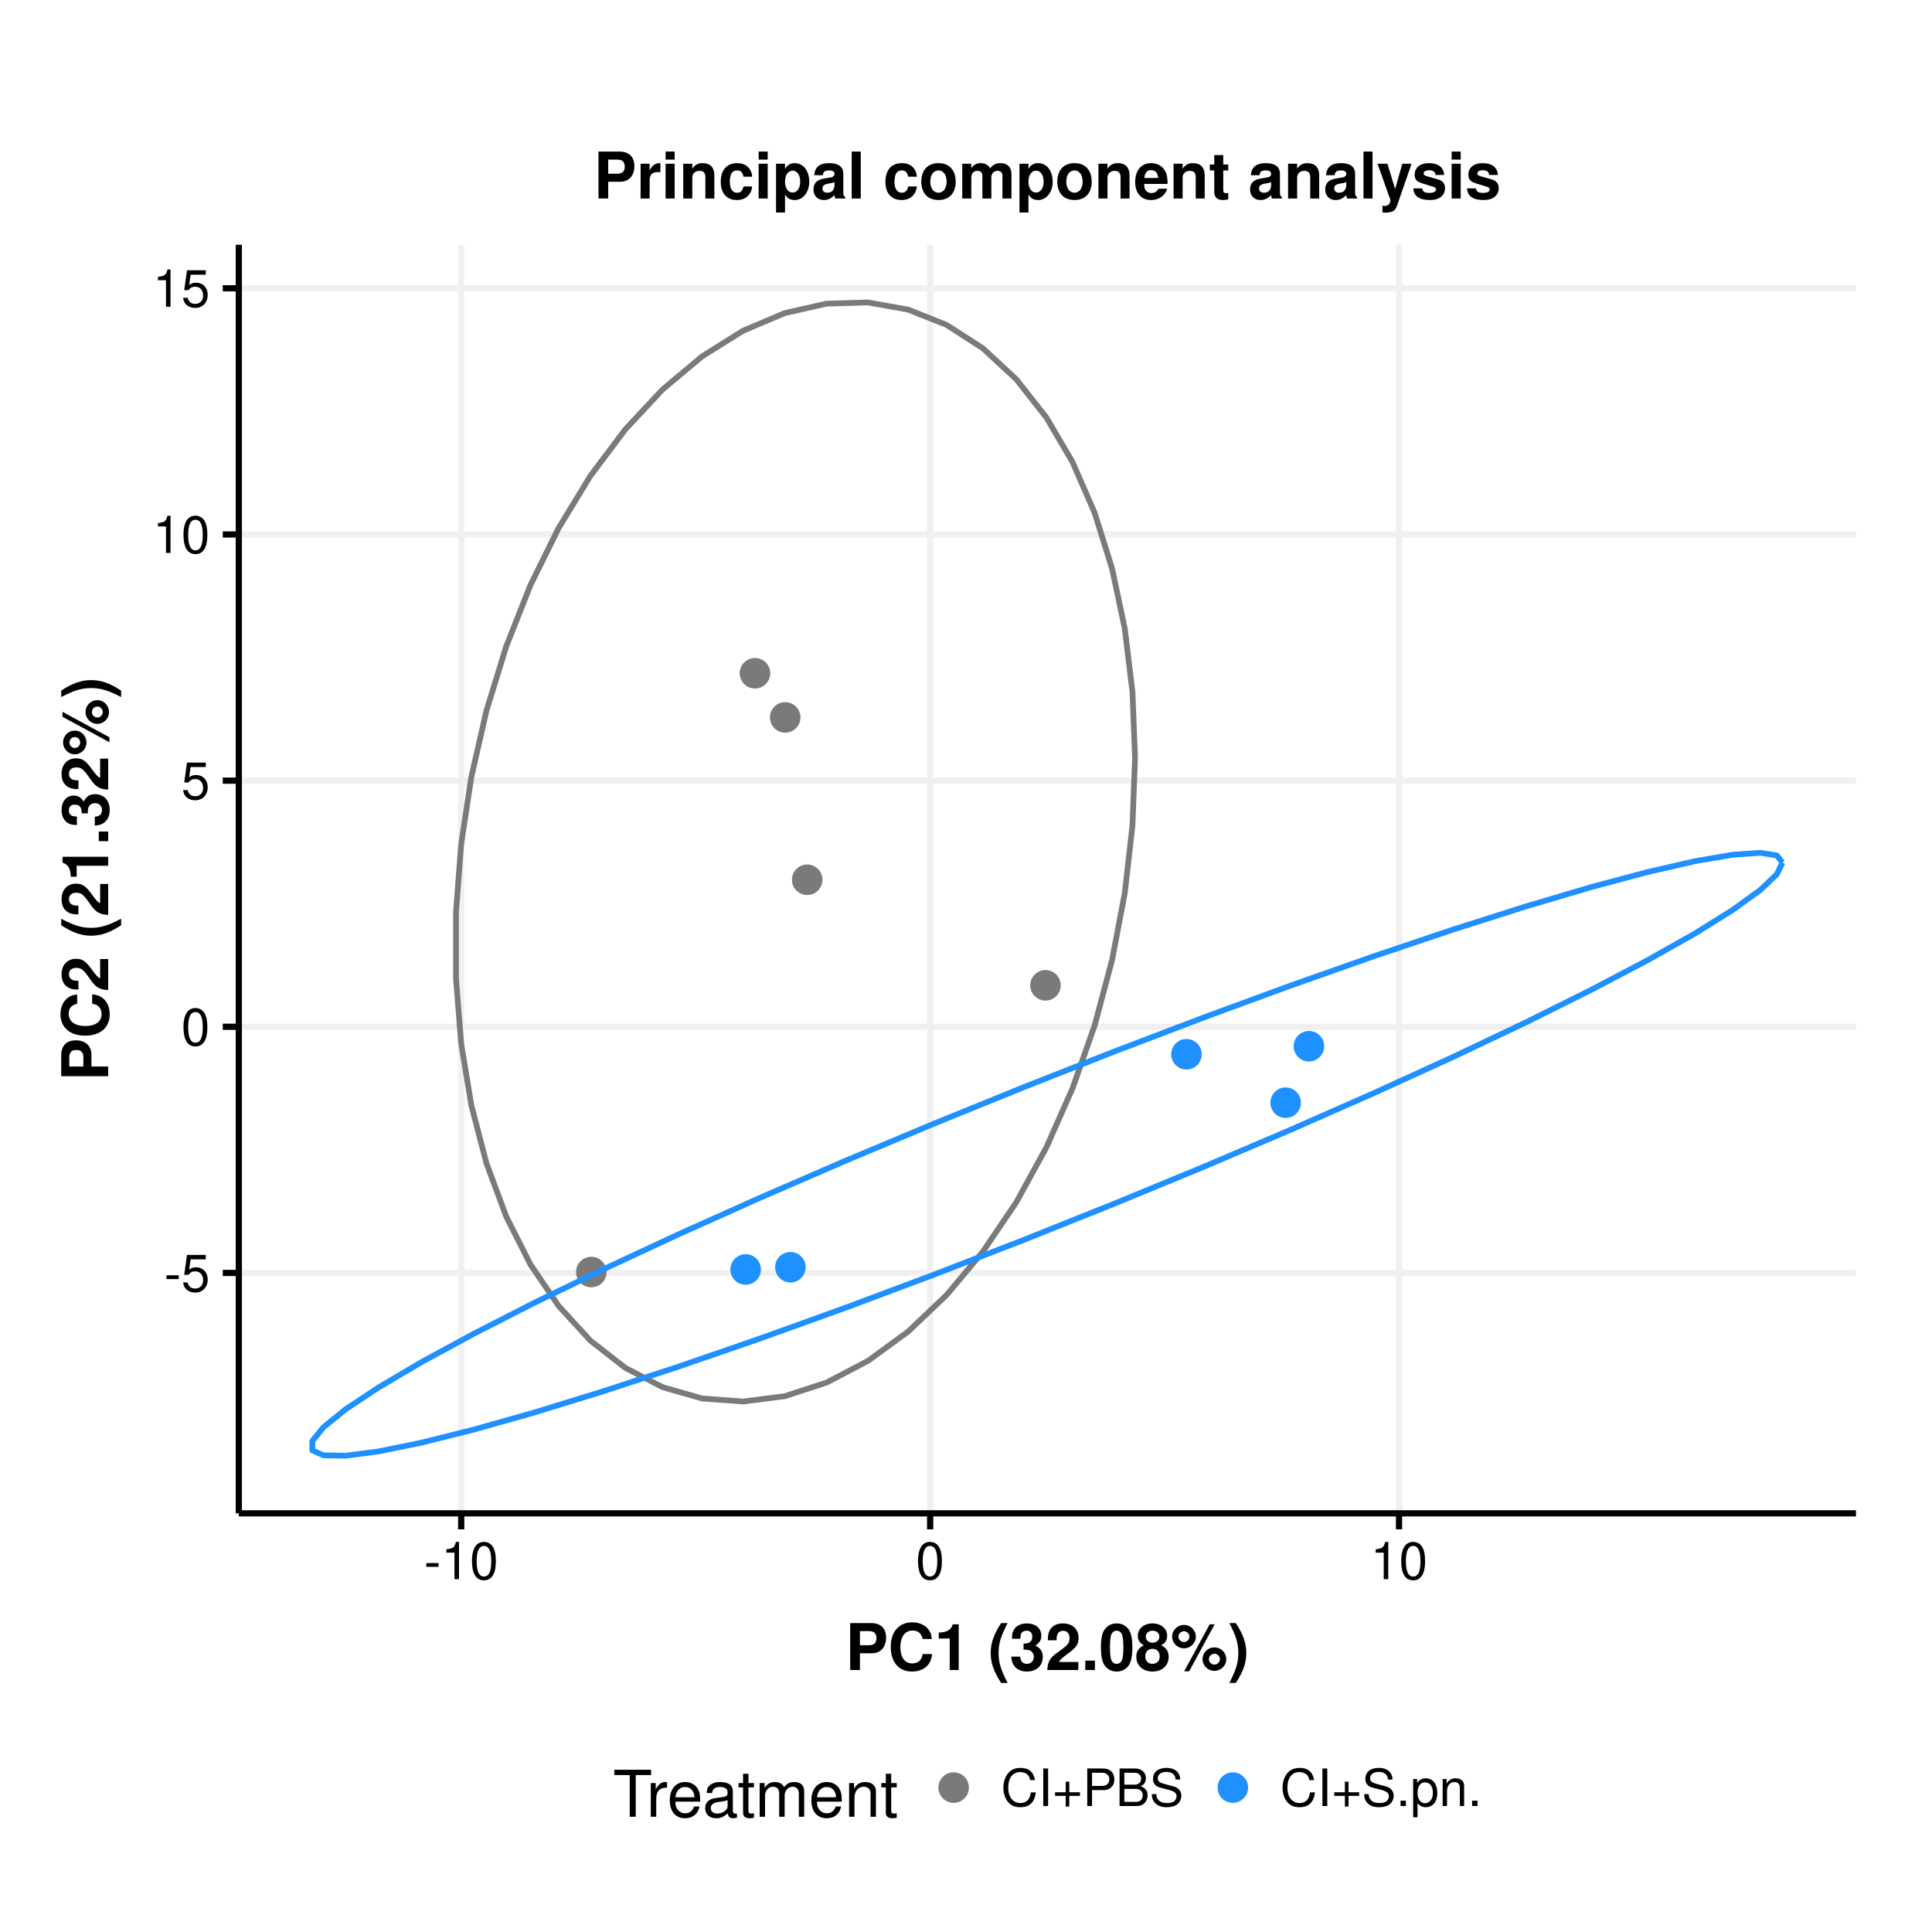
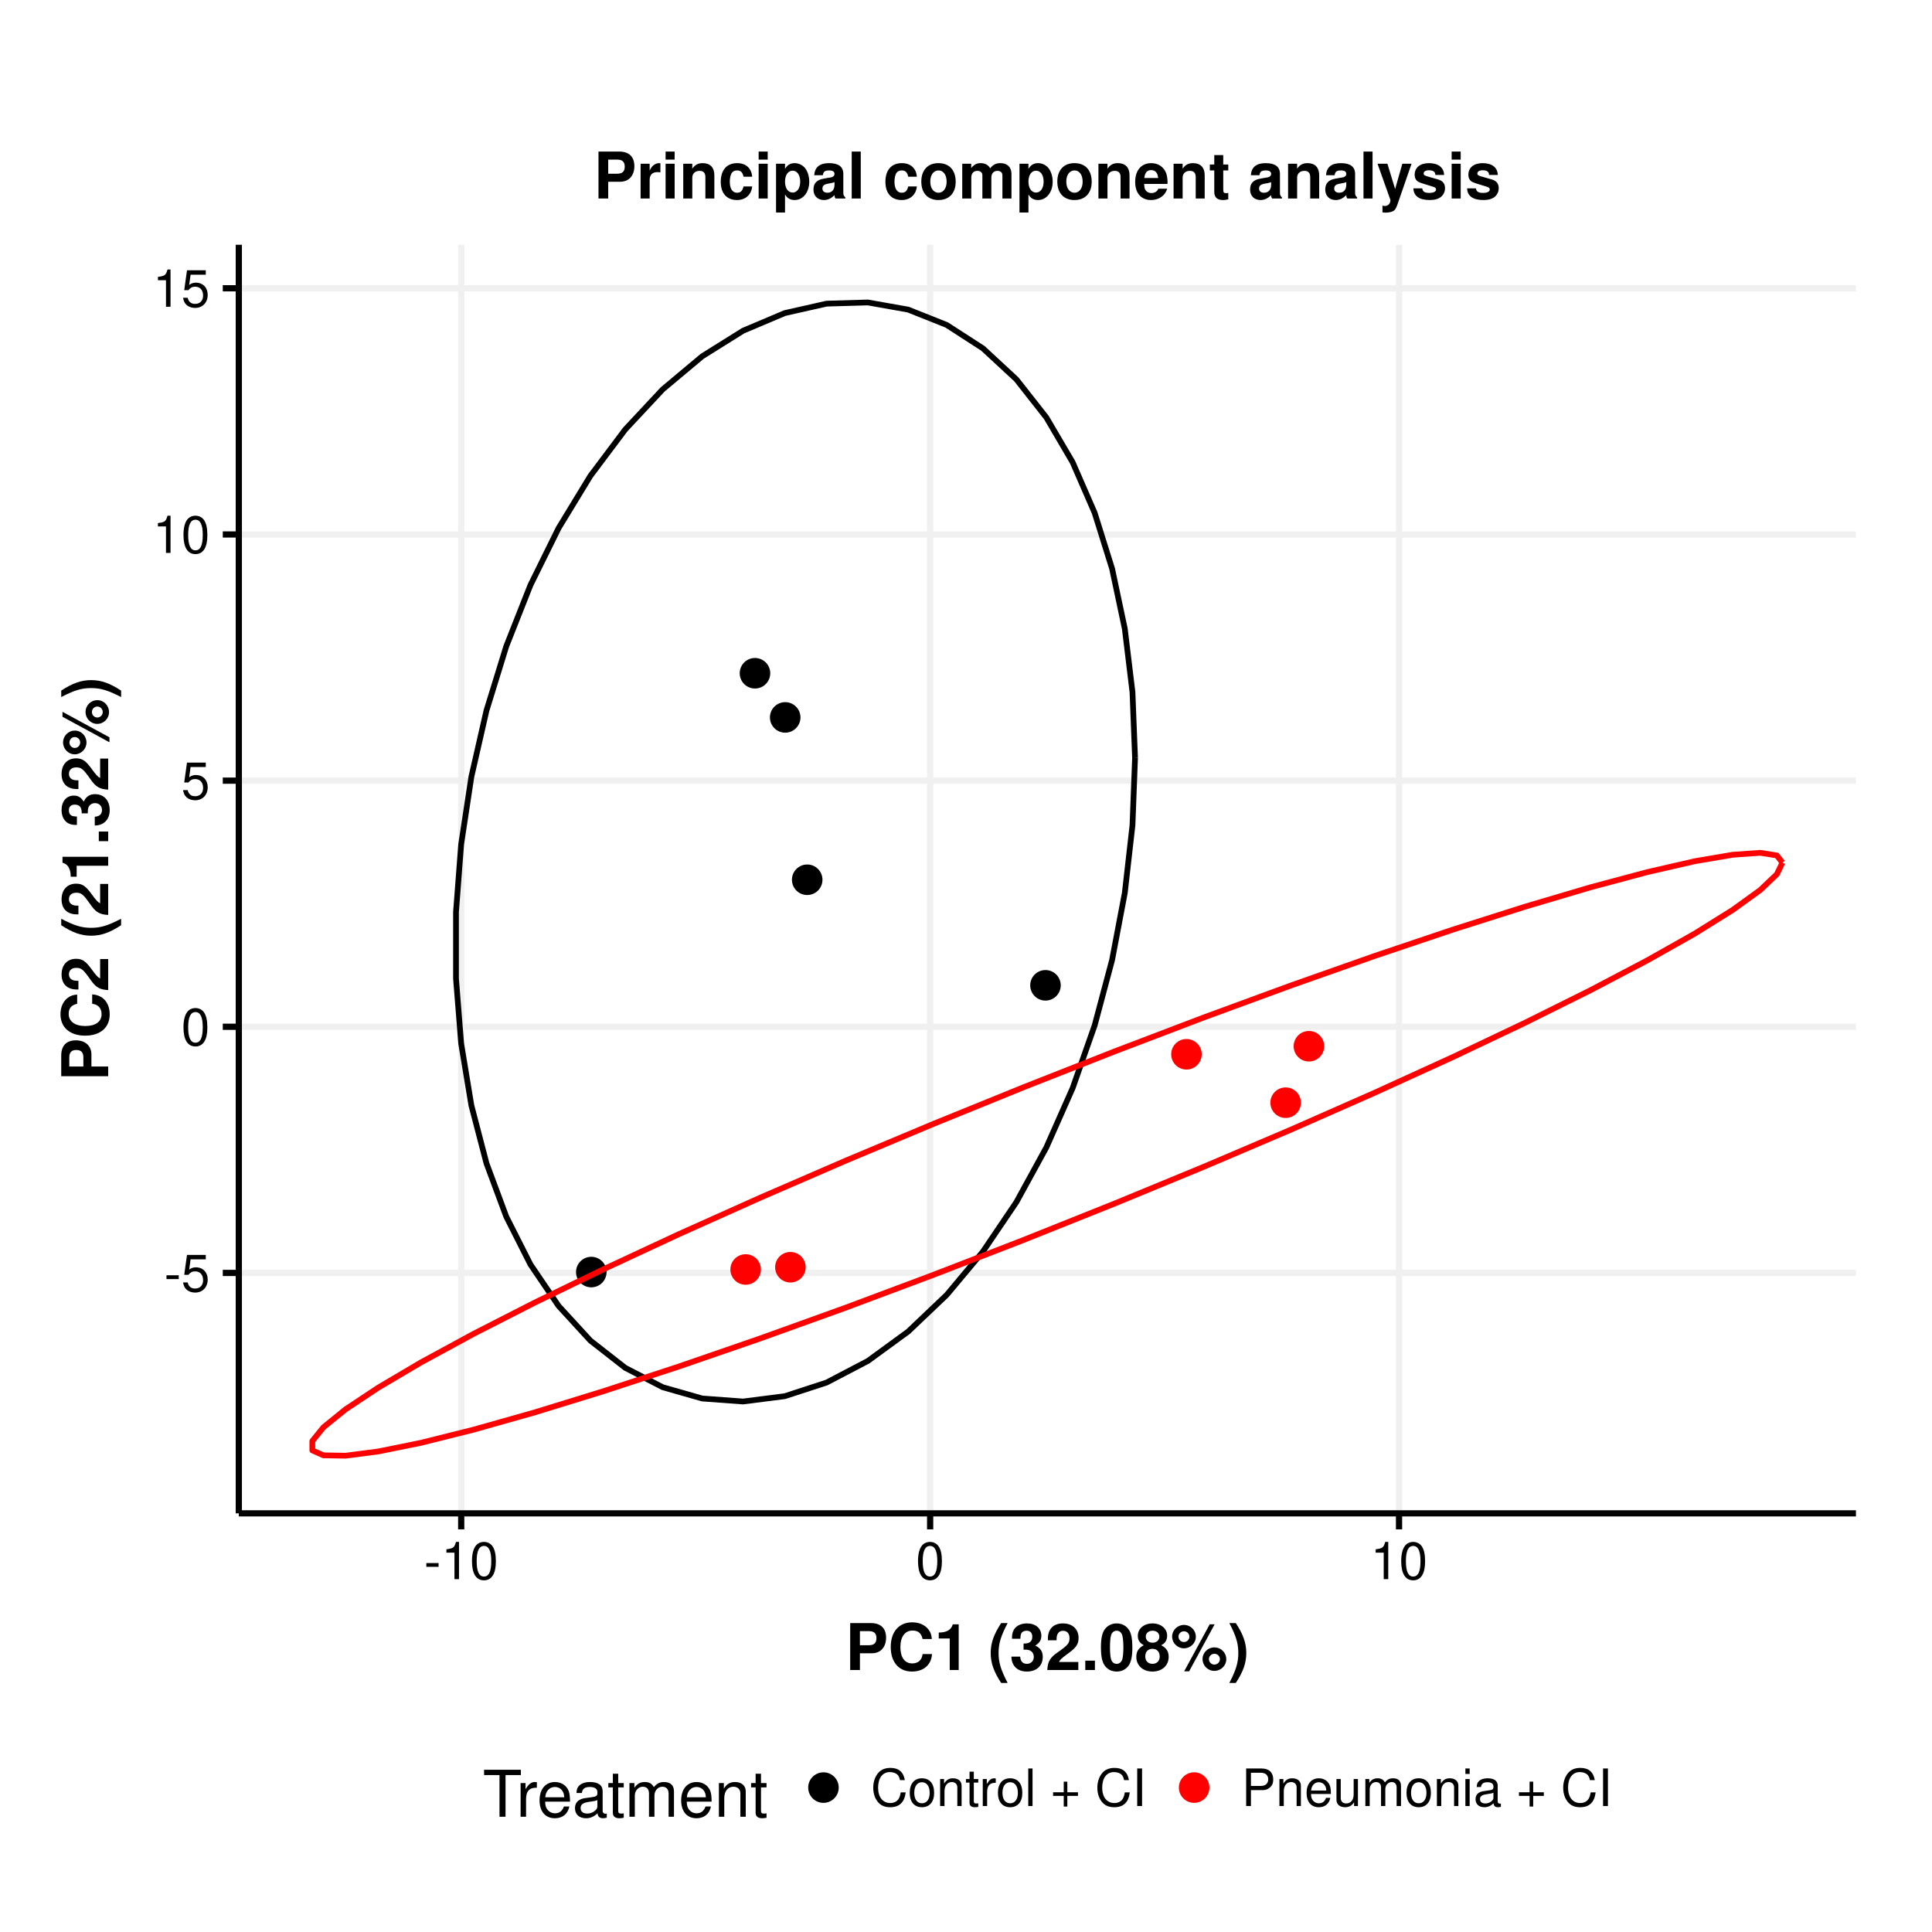
<svg xmlns="http://www.w3.org/2000/svg" class="svglite" width="360.00pt" height="360.00pt" viewBox="0 0 360.00 360.00">
  <defs>
    <style type="text/css">
    .svglite line, .svglite polyline, .svglite polygon, .svglite path, .svglite rect, .svglite circle {
      fill: none;
      stroke: #000000;
      stroke-linecap: round;
      stroke-linejoin: round;
      stroke-miterlimit: 10.00;
    }
    .svglite text {
      white-space: pre;
    }
  </style>
  </defs>
  <rect width="100%" height="100%" style="stroke: none; fill: #FFFFFF;" />
  <defs>
    <clipPath id="cpMC4wMHwzNjAuMDB8MC4wMHwzNjAuMDA=">
      <rect x="0.00" y="0.00" width="360.00" height="360.00" />
    </clipPath>
  </defs>
  <g clip-path="url(#cpMC4wMHwzNjAuMDB8MC4wMHwzNjAuMDA=)">
    <rect x="0.00" y="0.00" width="360.00" height="360.00" style="stroke-width: 1.16; stroke: none; fill: #FFFFFF;" />
  </g>
  <defs>
    <clipPath id="cpNDQuNTB8MzQ1LjgzfDQ1LjYxfDI4MS45OQ==">
      <rect x="44.50" y="45.61" width="301.32" height="236.38" />
    </clipPath>
  </defs>
  <g clip-path="url(#cpNDQuNTB8MzQ1LjgzfDQ1LjYxfDI4MS45OQ==)">
    <rect x="44.50" y="45.61" width="301.32" height="236.38" style="stroke-width: 1.16; stroke: none; fill: #FFFFFF;" />
    <polyline points="44.50,237.19 345.83,237.19 " style="stroke-width: 1.16; stroke: #F0F0F0; stroke-linecap: butt;" />
    <polyline points="44.50,191.32 345.83,191.32 " style="stroke-width: 1.16; stroke: #F0F0F0; stroke-linecap: butt;" />
    <polyline points="44.50,145.46 345.83,145.46 " style="stroke-width: 1.16; stroke: #F0F0F0; stroke-linecap: butt;" />
    <polyline points="44.50,99.59 345.83,99.59 " style="stroke-width: 1.16; stroke: #F0F0F0; stroke-linecap: butt;" />
    <polyline points="44.50,53.72 345.83,53.72 " style="stroke-width: 1.16; stroke: #F0F0F0; stroke-linecap: butt;" />
    <polyline points="85.94,281.99 85.94,45.61 " style="stroke-width: 1.16; stroke: #F0F0F0; stroke-linecap: butt;" />
    <polyline points="173.32,281.99 173.32,45.61 " style="stroke-width: 1.16; stroke: #F0F0F0; stroke-linecap: butt;" />
    <polyline points="260.69,281.99 260.69,45.61 " style="stroke-width: 1.16; stroke: #F0F0F0; stroke-linecap: butt;" />
-     <circle cx="150.41" cy="163.93" r="2.49" style="stroke-width: 0.71; stroke: #7A7A7A; fill: #7A7A7A;" />
-     <circle cx="140.68" cy="125.45" r="2.49" style="stroke-width: 0.71; stroke: #7A7A7A; fill: #7A7A7A;" />
-     <circle cx="146.31" cy="133.68" r="2.49" style="stroke-width: 0.71; stroke: #7A7A7A; fill: #7A7A7A;" />
-     <circle cx="194.81" cy="183.60" r="2.49" style="stroke-width: 0.71; stroke: #7A7A7A; fill: #7A7A7A;" />
-     <circle cx="110.18" cy="237.03" r="2.49" style="stroke-width: 0.71; stroke: #7A7A7A; fill: #7A7A7A;" />
-     <circle cx="221.08" cy="196.45" r="2.49" style="stroke-width: 0.71; stroke: #1E90FF; fill: #1E90FF;" />
-     <circle cx="243.90" cy="194.95" r="2.49" style="stroke-width: 0.71; stroke: #1E90FF; fill: #1E90FF;" />
-     <circle cx="239.56" cy="205.47" r="2.49" style="stroke-width: 0.71; stroke: #1E90FF; fill: #1E90FF;" />
-     <circle cx="147.28" cy="236.13" r="2.49" style="stroke-width: 0.71; stroke: #1E90FF; fill: #1E90FF;" />
-     <circle cx="138.94" cy="236.55" r="2.49" style="stroke-width: 0.71; stroke: #1E90FF; fill: #1E90FF;" />
-     <polyline points="211.50,141.24 211.02,128.97 209.59,117.15 207.22,105.95 203.97,95.56 199.86,86.12 194.97,77.79 189.38,70.68 183.15,64.91 176.40,60.55 169.22,57.69 161.72,56.36 154.02,56.58 146.23,58.34 138.46,61.63 130.85,66.39 123.49,72.55 116.51,80.02 110.01,88.68 104.09,98.40 98.84,109.03 94.34,120.42 90.65,132.39 87.83,144.76 85.93,157.33 84.97,169.93 84.97,182.36 85.93,194.44 87.83,205.96 90.65,216.78 94.34,226.71 98.84,235.61 104.09,243.35 110.01,249.80 116.51,254.88 123.49,258.49 130.85,260.59 138.46,261.15 146.23,260.16 154.02,257.62 161.72,253.59 169.22,248.12 176.40,241.29 183.15,233.22 189.38,224.01 194.97,213.81 199.86,202.78 203.97,191.08 207.22,178.89 209.59,166.39 211.02,153.78 211.50,141.24 " style="stroke-width: 1.07; stroke: #7A7A7A; stroke-linecap: butt;" />
-     <polyline points="332.13,160.74 331.09,159.40 327.99,158.91 322.87,159.27 315.82,160.47 306.93,162.51 296.35,165.34 284.23,168.93 270.76,173.21 256.14,178.13 240.60,183.61 224.36,189.57 207.68,195.92 190.81,202.56 174.00,209.39 157.52,216.30 141.60,223.20 126.49,229.97 112.42,236.52 99.60,242.74 88.23,248.55 78.47,253.85 70.49,258.56 64.39,262.61 60.27,265.95 58.20,268.51 58.20,270.26 60.27,271.18 64.39,271.25 70.49,270.46 78.47,268.84 88.23,266.40 99.60,263.19 112.42,259.24 126.49,254.63 141.60,249.42 157.52,243.69 174.00,237.52 190.81,231.02 207.68,224.27 224.36,217.39 240.60,210.47 256.14,203.62 270.76,196.95 284.23,190.55 296.35,184.52 306.93,178.96 315.82,173.95 322.87,169.55 327.99,165.85 331.09,162.90 332.13,160.74 " style="stroke-width: 1.07; stroke: #1E90FF; stroke-linecap: butt;" />
+     <circle cx="150.41" cy="163.93" r="2.49" style="stroke-width: 0.71; fill: #000000;" />
+     <circle cx="140.68" cy="125.45" r="2.49" style="stroke-width: 0.71; fill: #000000;" />
+     <circle cx="146.31" cy="133.68" r="2.49" style="stroke-width: 0.71; fill: #000000;" />
+     <circle cx="194.81" cy="183.60" r="2.49" style="stroke-width: 0.71; fill: #000000;" />
+     <circle cx="110.18" cy="237.03" r="2.49" style="stroke-width: 0.71; fill: #000000;" />
+     <circle cx="221.08" cy="196.45" r="2.49" style="stroke-width: 0.71; stroke: #FF0000; fill: #FF0000;" />
+     <circle cx="243.90" cy="194.95" r="2.49" style="stroke-width: 0.71; stroke: #FF0000; fill: #FF0000;" />
+     <circle cx="239.56" cy="205.47" r="2.49" style="stroke-width: 0.71; stroke: #FF0000; fill: #FF0000;" />
+     <circle cx="147.28" cy="236.13" r="2.49" style="stroke-width: 0.71; stroke: #FF0000; fill: #FF0000;" />
+     <circle cx="138.94" cy="236.55" r="2.49" style="stroke-width: 0.71; stroke: #FF0000; fill: #FF0000;" />
+     <polyline points="211.50,141.24 211.02,128.97 209.59,117.15 207.22,105.95 203.97,95.56 199.86,86.12 194.97,77.79 189.38,70.68 183.15,64.91 176.40,60.55 169.22,57.69 161.72,56.36 154.02,56.58 146.23,58.34 138.46,61.63 130.85,66.39 123.49,72.55 116.51,80.02 110.01,88.68 104.09,98.40 98.84,109.03 94.34,120.42 90.65,132.39 87.83,144.76 85.93,157.33 84.97,169.93 84.97,182.36 85.93,194.44 87.83,205.96 90.65,216.78 94.34,226.71 98.84,235.61 104.09,243.35 110.01,249.80 116.51,254.88 123.49,258.49 130.85,260.59 138.46,261.15 146.23,260.16 154.02,257.62 161.72,253.59 169.22,248.12 176.40,241.29 183.15,233.22 189.38,224.01 194.97,213.81 199.86,202.78 203.97,191.08 207.22,178.89 209.59,166.39 211.02,153.78 211.50,141.24 " style="stroke-width: 1.07; stroke-linecap: butt;" />
+     <polyline points="332.13,160.74 331.09,159.40 327.99,158.91 322.87,159.27 315.82,160.47 306.93,162.51 296.35,165.34 284.23,168.93 270.76,173.21 256.14,178.13 240.60,183.61 224.36,189.57 207.68,195.92 190.81,202.56 174.00,209.39 157.52,216.30 141.60,223.20 126.49,229.97 112.42,236.52 99.60,242.74 88.23,248.55 78.47,253.85 70.49,258.56 64.39,262.61 60.27,265.95 58.20,268.51 58.20,270.26 60.27,271.18 64.39,271.25 70.49,270.46 78.47,268.84 88.23,266.40 99.60,263.19 112.42,259.24 126.49,254.63 141.60,249.42 157.52,243.69 174.00,237.52 190.81,231.02 207.68,224.27 224.36,217.39 240.60,210.47 256.14,203.62 270.76,196.95 284.23,190.55 296.35,184.52 306.93,178.96 315.82,173.95 322.87,169.55 327.99,165.85 331.09,162.90 332.13,160.74 " style="stroke-width: 1.07; stroke: #FF0000; stroke-linecap: butt;" />
    <rect x="44.50" y="45.61" width="301.32" height="236.38" style="stroke-width: 1.16; stroke: none;" />
  </g>
  <g clip-path="url(#cpMC4wMHwzNjAuMDB8MC4wMHwzNjAuMDA=)">
    <polyline points="44.50,281.99 44.50,45.61 " style="stroke-width: 1.16; stroke-linecap: butt;" />
    <text x="39.12" y="240.63" text-anchor="end" style="font-size: 9.60px; font-family: &quot;Helvetica&quot;;" textLength="8.53px" lengthAdjust="spacingAndGlyphs">-5</text>
    <text x="39.12" y="194.77" text-anchor="end" style="font-size: 9.60px; font-family: &quot;Helvetica&quot;;" textLength="5.34px" lengthAdjust="spacingAndGlyphs">0</text>
    <text x="39.12" y="148.90" text-anchor="end" style="font-size: 9.60px; font-family: &quot;Helvetica&quot;;" textLength="5.34px" lengthAdjust="spacingAndGlyphs">5</text>
    <text x="39.12" y="103.03" text-anchor="end" style="font-size: 9.60px; font-family: &quot;Helvetica&quot;;" textLength="10.67px" lengthAdjust="spacingAndGlyphs">10</text>
    <text x="39.12" y="57.16" text-anchor="end" style="font-size: 9.60px; font-family: &quot;Helvetica&quot;;" textLength="10.67px" lengthAdjust="spacingAndGlyphs">15</text>
    <polyline points="41.51,237.19 44.50,237.19 " style="stroke-width: 1.16; stroke-linecap: butt;" />
    <polyline points="41.51,191.32 44.50,191.32 " style="stroke-width: 1.16; stroke-linecap: butt;" />
    <polyline points="41.51,145.46 44.50,145.46 " style="stroke-width: 1.16; stroke-linecap: butt;" />
    <polyline points="41.51,99.59 44.50,99.59 " style="stroke-width: 1.16; stroke-linecap: butt;" />
    <polyline points="41.51,53.72 44.50,53.72 " style="stroke-width: 1.16; stroke-linecap: butt;" />
    <polyline points="44.50,281.99 345.83,281.99 " style="stroke-width: 1.16; stroke-linecap: butt;" />
    <polyline points="85.94,284.98 85.94,281.99 " style="stroke-width: 1.16; stroke-linecap: butt;" />
    <polyline points="173.32,284.98 173.32,281.99 " style="stroke-width: 1.16; stroke-linecap: butt;" />
    <polyline points="260.69,284.98 260.69,281.99 " style="stroke-width: 1.16; stroke-linecap: butt;" />
    <text x="85.94" y="294.25" text-anchor="middle" style="font-size: 9.60px; font-family: &quot;Helvetica&quot;;" textLength="13.87px" lengthAdjust="spacingAndGlyphs">-10</text>
    <text x="173.32" y="294.25" text-anchor="middle" style="font-size: 9.60px; font-family: &quot;Helvetica&quot;;" textLength="5.34px" lengthAdjust="spacingAndGlyphs">0</text>
    <text x="260.69" y="294.25" text-anchor="middle" style="font-size: 9.60px; font-family: &quot;Helvetica&quot;;" textLength="10.67px" lengthAdjust="spacingAndGlyphs">10</text>
    <text x="195.16" y="311.19" text-anchor="middle" style="font-size: 12.00px; font-weight: bold; font-family: &quot;Helvetica&quot;;" textLength="75.38px" lengthAdjust="spacingAndGlyphs">PC1 (32.08%)</text>
    <text transform="translate(20.16,163.80) rotate(-90)" text-anchor="middle" style="font-size: 12.00px; font-weight: bold; font-family: &quot;Helvetica&quot;;" textLength="75.38px" lengthAdjust="spacingAndGlyphs">PC2 (21.32%)</text>
-     <rect x="108.23" y="322.61" width="173.87" height="23.22" style="stroke-width: 1.16; stroke: none; fill: #FFFFFF;" />
-     <text x="114.21" y="338.52" style="font-size: 12.00px; font-family: &quot;Helvetica&quot;;" textLength="54.68px" lengthAdjust="spacingAndGlyphs">Treatment</text>
-     <rect x="174.87" y="328.59" width="5.67" height="9.01" style="stroke-width: 1.16; stroke: none; fill: #FFFFFF;" />
-     <circle cx="177.70" cy="333.09" r="2.49" style="stroke-width: 0.71; stroke: #7A7A7A; fill: #7A7A7A;" />
-     <line x1="175.43" y1="333.09" x2="179.97" y2="333.09" style="stroke-width: 1.07; stroke: #7A7A7A; stroke-linecap: butt;" />
-     <rect x="226.89" y="328.59" width="5.67" height="9.01" style="stroke-width: 1.16; stroke: none; fill: #FFFFFF;" />
-     <circle cx="229.72" cy="333.09" r="2.49" style="stroke-width: 0.71; stroke: #1E90FF; fill: #1E90FF;" />
-     <line x1="227.45" y1="333.09" x2="231.99" y2="333.09" style="stroke-width: 1.07; stroke: #1E90FF; stroke-linecap: butt;" />
-     <text x="186.51" y="336.53" style="font-size: 9.60px; font-family: &quot;Helvetica&quot;;" textLength="34.39px" lengthAdjust="spacingAndGlyphs">CI+PBS</text>
-     <text x="238.53" y="336.53" style="font-size: 9.60px; font-family: &quot;Helvetica&quot;;" textLength="37.59px" lengthAdjust="spacingAndGlyphs">CI+S.pn.</text>
+     <rect x="83.97" y="322.61" width="222.39" height="23.22" style="stroke-width: 1.16; stroke: none; fill: #FFFFFF;" />
+     <text x="89.95" y="338.52" style="font-size: 12.00px; font-family: &quot;Helvetica&quot;;" textLength="54.68px" lengthAdjust="spacingAndGlyphs">Treatment</text>
+     <rect x="150.61" y="328.59" width="5.67" height="9.01" style="stroke-width: 1.16; stroke: none; fill: #FFFFFF;" />
+     <circle cx="153.44" cy="333.09" r="2.49" style="stroke-width: 0.71; fill: #000000;" />
+     <line x1="151.18" y1="333.09" x2="155.71" y2="333.09" style="stroke-width: 1.07; stroke-linecap: butt;" />
+     <rect x="219.68" y="328.59" width="5.67" height="9.01" style="stroke-width: 1.16; stroke: none; fill: #FFFFFF;" />
+     <circle cx="222.51" cy="333.09" r="2.49" style="stroke-width: 0.71; stroke: #FF0000; fill: #FF0000;" />
+     <line x1="220.25" y1="333.09" x2="224.78" y2="333.09" style="stroke-width: 1.07; stroke: #FF0000; stroke-linecap: butt;" />
+     <text x="162.26" y="336.53" style="font-size: 9.60px; font-family: &quot;Helvetica&quot;;" textLength="51.44px" lengthAdjust="spacingAndGlyphs">Control + CI</text>
+     <text x="231.33" y="336.53" style="font-size: 9.60px; font-family: &quot;Helvetica&quot;;" textLength="69.06px" lengthAdjust="spacingAndGlyphs">Pneumonia + CI</text>
    <text x="195.16" y="36.99" text-anchor="middle" style="font-size: 12.00px; font-weight: bold; font-family: &quot;Helvetica&quot;;" textLength="169.39px" lengthAdjust="spacingAndGlyphs">Principal component analysis</text>
  </g>
</svg>
